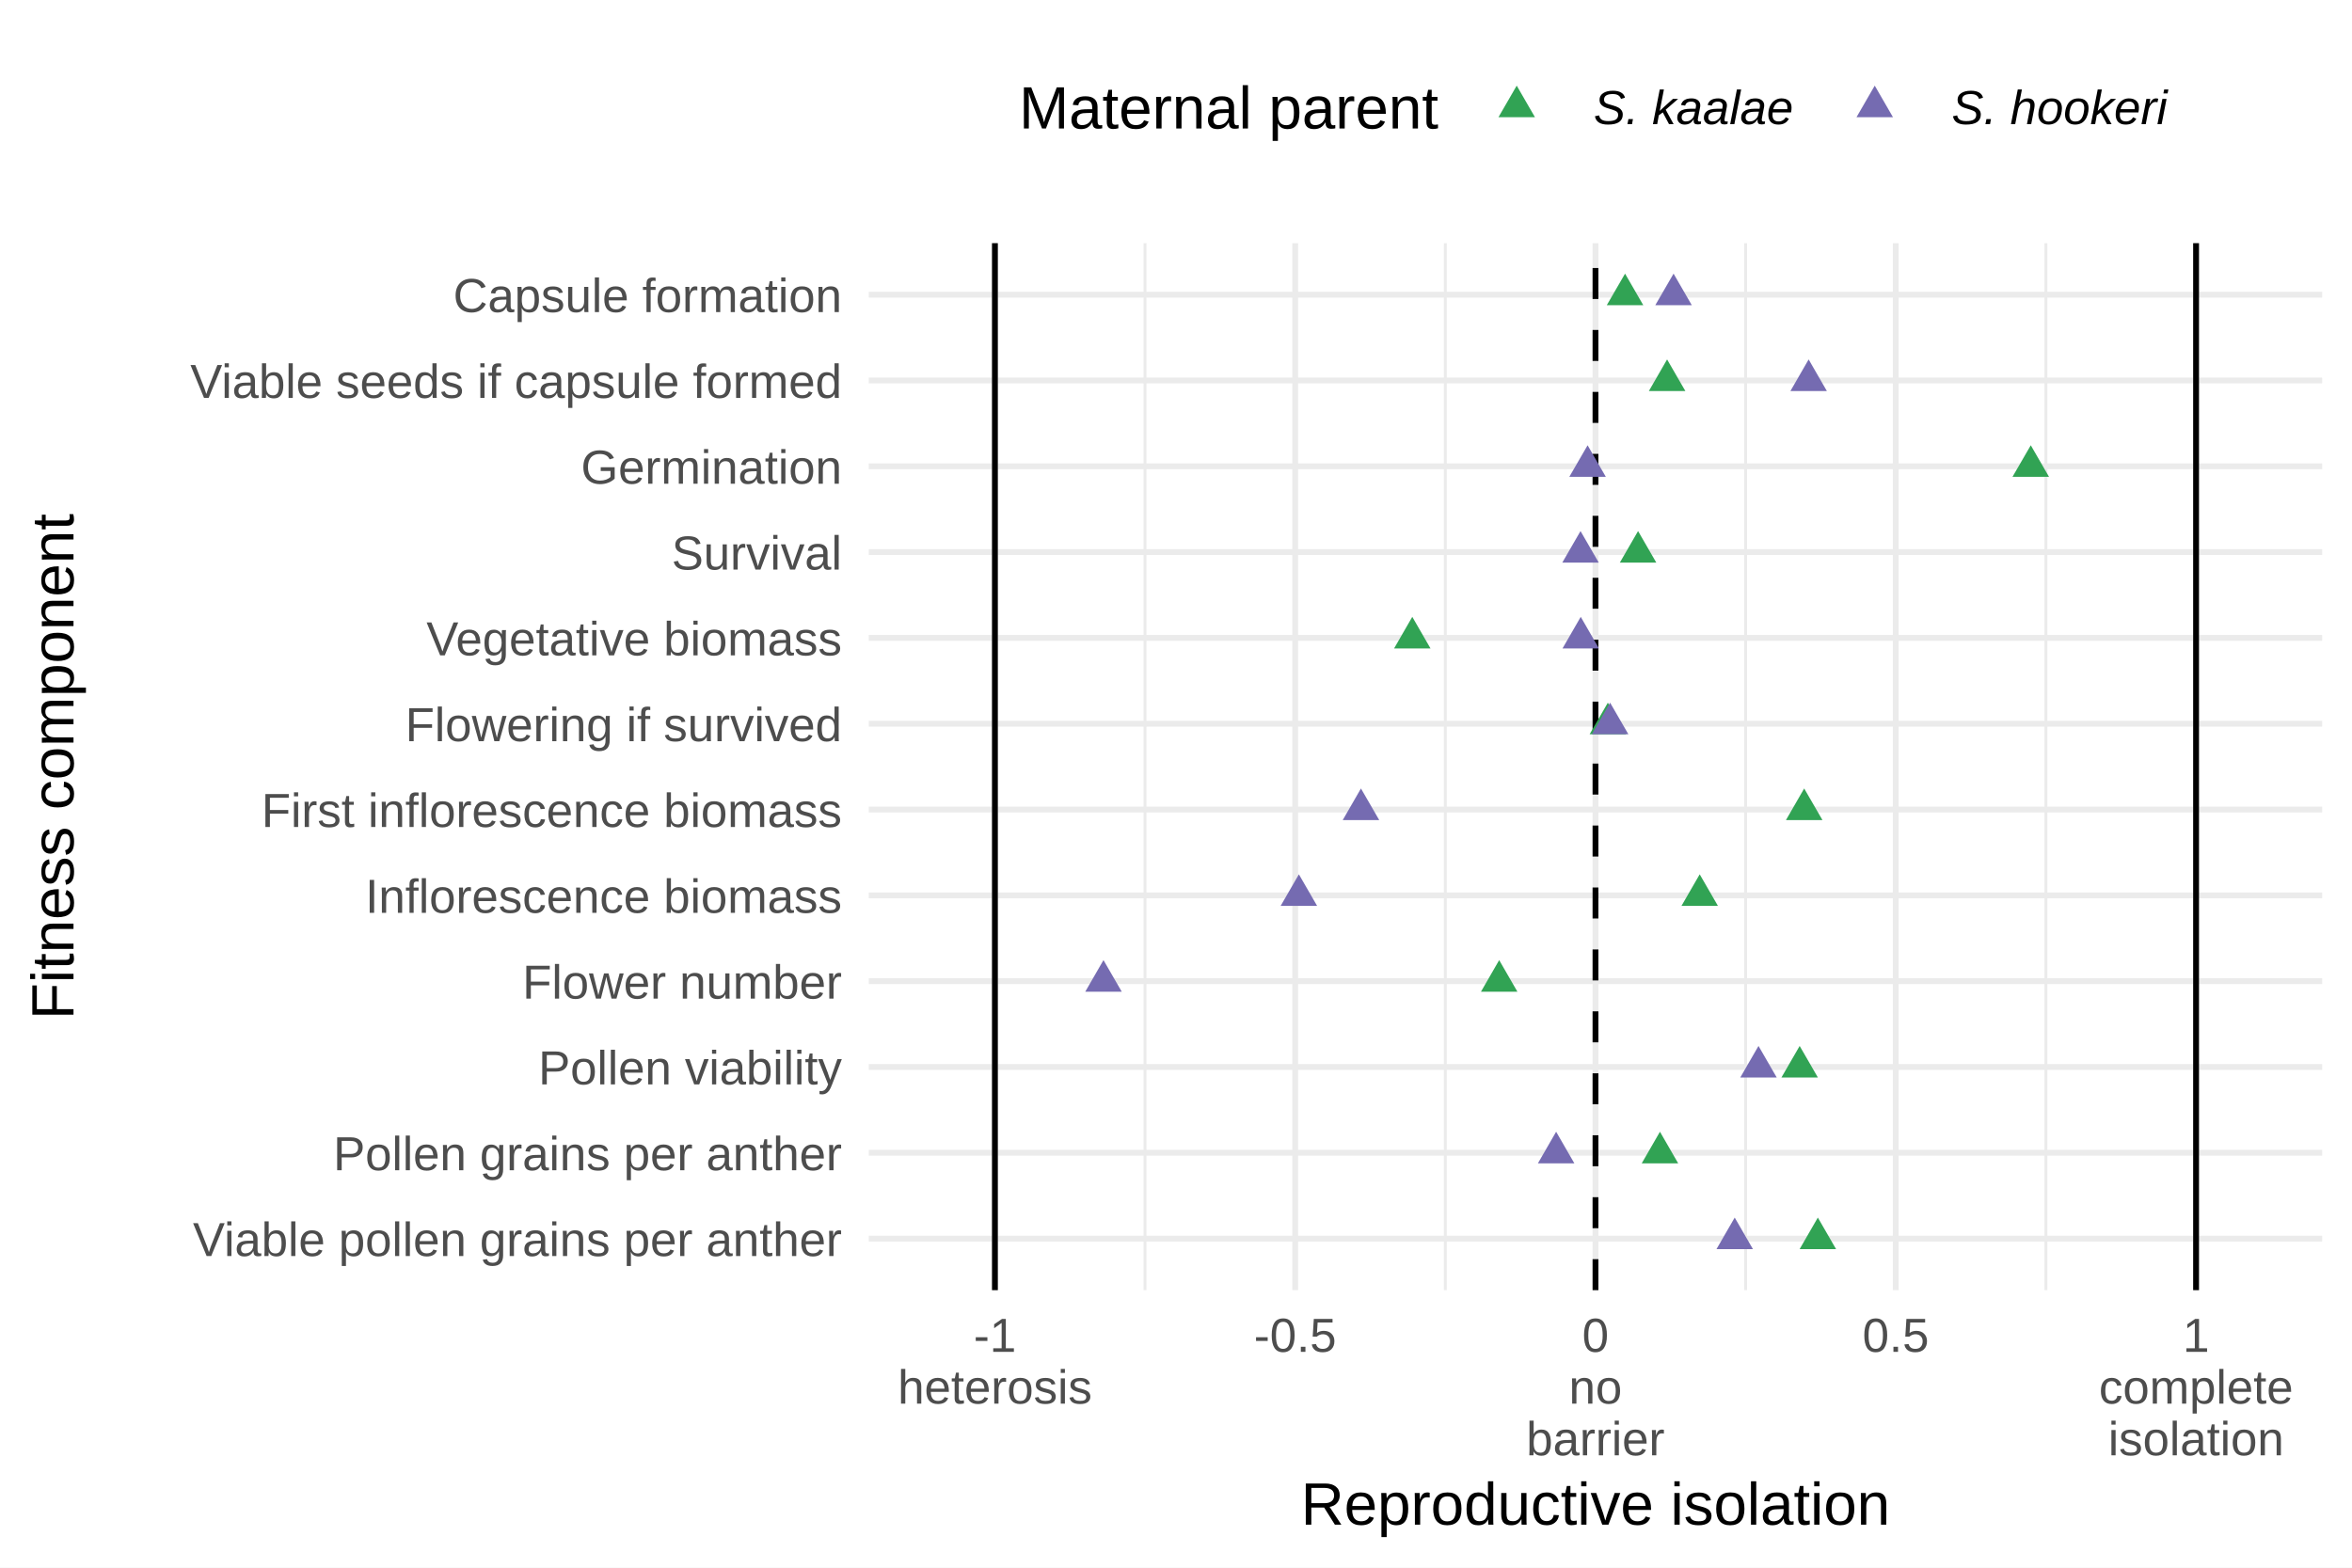
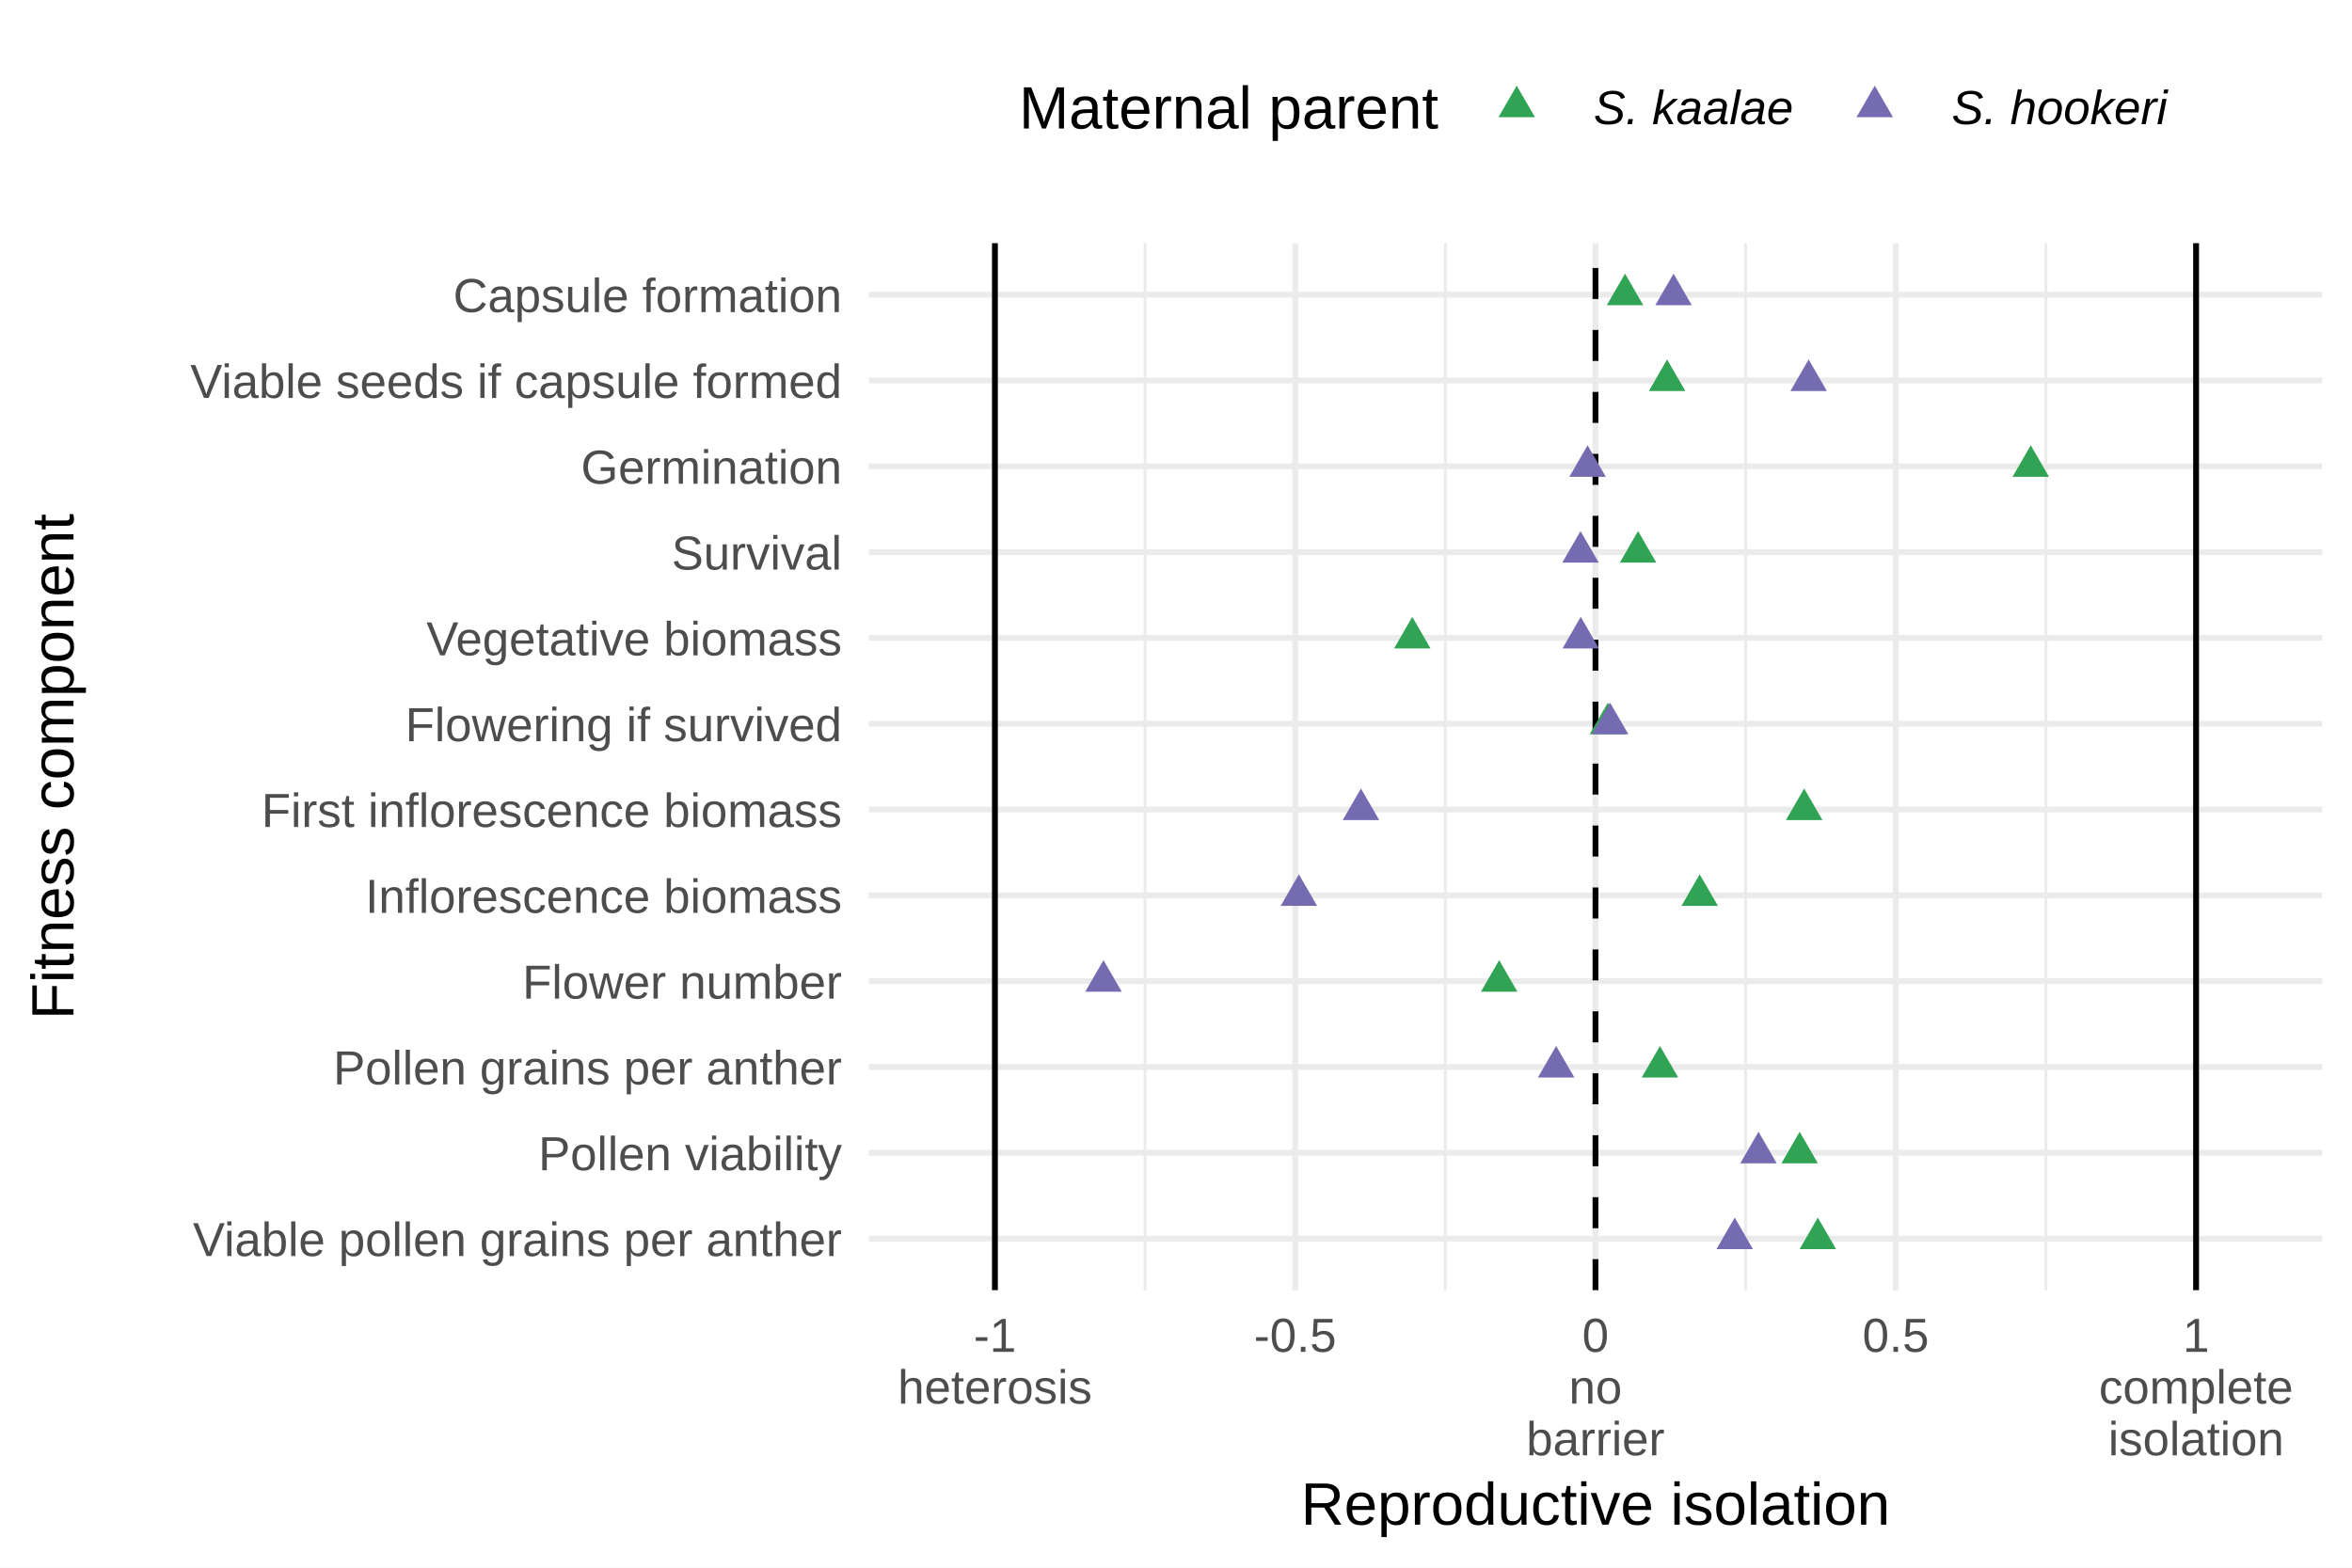
<svg xmlns="http://www.w3.org/2000/svg" class="svglite" width="432.00pt" height="288.00pt" viewBox="0 0 432.00 288.00">
  <defs>
    <style type="text/css">
    .svglite line, .svglite polyline, .svglite polygon, .svglite path, .svglite rect, .svglite circle {
      fill: none;
      stroke: #000000;
      stroke-linecap: round;
      stroke-linejoin: round;
      stroke-miterlimit: 10.00;
    }
  </style>
  </defs>
  <rect width="100%" height="100%" style="stroke: none; fill: #FFFFFF;" />
  <defs>
    <clipPath id="cpMC4wMHw0MzIuMDB8MC4wMHwyODguMDA=">
      <rect x="0.00" y="0.00" width="432.00" height="288.00" />
    </clipPath>
  </defs>
  <g clip-path="url(#cpMC4wMHw0MzIuMDB8MC4wMHwyODguMDA=)">
</g>
  <defs>
    <clipPath id="cpMTU5LjU3fDQyNi41Mnw0NC42OHwyMzcuMDE=">
      <rect x="159.57" y="44.68" width="266.95" height="192.33" />
    </clipPath>
  </defs>
  <g clip-path="url(#cpMTU5LjU3fDQyNi41Mnw0NC42OHwyMzcuMDE=)">
    <polyline points="210.31,237.01 210.31,44.68 " style="stroke-width: 0.53; stroke: #EBEBEB; stroke-linecap: butt;" />
    <polyline points="265.47,237.01 265.47,44.68 " style="stroke-width: 0.53; stroke: #EBEBEB; stroke-linecap: butt;" />
    <polyline points="320.62,237.01 320.62,44.68 " style="stroke-width: 0.53; stroke: #EBEBEB; stroke-linecap: butt;" />
    <polyline points="375.78,237.01 375.78,44.68 " style="stroke-width: 0.53; stroke: #EBEBEB; stroke-linecap: butt;" />
    <polyline points="159.57,227.55 426.52,227.55 " style="stroke-width: 1.07; stroke: #EBEBEB; stroke-linecap: butt;" />
    <polyline points="159.57,211.78 426.52,211.78 " style="stroke-width: 1.07; stroke: #EBEBEB; stroke-linecap: butt;" />
    <polyline points="159.57,196.02 426.52,196.02 " style="stroke-width: 1.07; stroke: #EBEBEB; stroke-linecap: butt;" />
    <polyline points="159.57,180.25 426.52,180.25 " style="stroke-width: 1.07; stroke: #EBEBEB; stroke-linecap: butt;" />
    <polyline points="159.57,164.49 426.52,164.49 " style="stroke-width: 1.07; stroke: #EBEBEB; stroke-linecap: butt;" />
    <polyline points="159.57,148.72 426.52,148.72 " style="stroke-width: 1.07; stroke: #EBEBEB; stroke-linecap: butt;" />
    <polyline points="159.57,132.96 426.52,132.96 " style="stroke-width: 1.07; stroke: #EBEBEB; stroke-linecap: butt;" />
    <polyline points="159.57,117.19 426.52,117.19 " style="stroke-width: 1.07; stroke: #EBEBEB; stroke-linecap: butt;" />
    <polyline points="159.57,101.43 426.52,101.43 " style="stroke-width: 1.07; stroke: #EBEBEB; stroke-linecap: butt;" />
    <polyline points="159.57,85.67 426.52,85.67 " style="stroke-width: 1.07; stroke: #EBEBEB; stroke-linecap: butt;" />
    <polyline points="159.57,69.90 426.52,69.90 " style="stroke-width: 1.07; stroke: #EBEBEB; stroke-linecap: butt;" />
    <polyline points="159.57,54.14 426.52,54.14 " style="stroke-width: 1.07; stroke: #EBEBEB; stroke-linecap: butt;" />
    <polyline points="182.74,237.01 182.74,44.68 " style="stroke-width: 1.07; stroke: #EBEBEB; stroke-linecap: butt;" />
    <polyline points="237.89,237.01 237.89,44.68 " style="stroke-width: 1.07; stroke: #EBEBEB; stroke-linecap: butt;" />
    <polyline points="293.05,237.01 293.05,44.68 " style="stroke-width: 1.07; stroke: #EBEBEB; stroke-linecap: butt;" />
    <polyline points="348.20,237.01 348.20,44.68 " style="stroke-width: 1.07; stroke: #EBEBEB; stroke-linecap: butt;" />
    <polyline points="403.36,237.01 403.36,44.68 " style="stroke-width: 1.07; stroke: #EBEBEB; stroke-linecap: butt;" />
    <line x1="293.05" y1="237.01" x2="293.05" y2="44.68" style="stroke-width: 1.07; stroke-dasharray: 5.69,5.69; stroke-linecap: butt;" />
    <line x1="182.74" y1="237.01" x2="182.74" y2="44.68" style="stroke-width: 1.07; stroke-linecap: butt;" />
    <line x1="403.36" y1="237.01" x2="403.36" y2="44.68" style="stroke-width: 1.07; stroke-linecap: butt;" />
    <polygon points="298.48,50.27 301.83,56.07 295.12,56.07 " style="stroke-width: 0.71; stroke: none; fill: #31A354;" />
    <polygon points="307.39,50.27 310.74,56.07 304.03,56.07 " style="stroke-width: 0.71; stroke: none; fill: #756BB1;" />
    <polygon points="306.20,66.03 309.56,71.84 302.85,71.84 " style="stroke-width: 0.71; stroke: none; fill: #31A354;" />
    <polygon points="332.20,66.03 335.55,71.84 328.85,71.84 " style="stroke-width: 0.71; stroke: none; fill: #756BB1;" />
    <polygon points="373.00,81.80 376.35,87.60 369.64,87.60 " style="stroke-width: 0.71; stroke: none; fill: #31A354;" />
    <polygon points="291.60,81.80 294.95,87.60 288.24,87.60 " style="stroke-width: 0.71; stroke: none; fill: #756BB1;" />
    <polygon points="300.87,97.56 304.22,103.36 297.52,103.36 " style="stroke-width: 0.71; stroke: none; fill: #31A354;" />
    <polygon points="290.30,97.56 293.65,103.36 286.95,103.36 " style="stroke-width: 0.71; stroke: none; fill: #756BB1;" />
    <polygon points="259.40,113.32 262.75,119.13 256.05,119.13 " style="stroke-width: 0.71; stroke: none; fill: #31A354;" />
    <polygon points="290.34,113.32 293.69,119.13 286.99,119.13 " style="stroke-width: 0.71; stroke: none; fill: #756BB1;" />
    <polygon points="295.32,129.09 298.67,134.89 291.97,134.89 " style="stroke-width: 0.71; stroke: none; fill: #31A354;" />
    <polygon points="295.73,129.09 299.09,134.89 292.38,134.89 " style="stroke-width: 0.71; stroke: none; fill: #756BB1;" />
    <polygon points="331.38,144.85 334.74,150.66 328.03,150.66 " style="stroke-width: 0.71; stroke: none; fill: #31A354;" />
    <polygon points="249.97,144.85 253.33,150.66 246.62,150.66 " style="stroke-width: 0.71; stroke: none; fill: #756BB1;" />
    <polygon points="312.19,160.62 315.54,166.42 308.84,166.42 " style="stroke-width: 0.71; stroke: none; fill: #31A354;" />
    <polygon points="238.57,160.62 241.92,166.42 235.22,166.42 " style="stroke-width: 0.71; stroke: none; fill: #756BB1;" />
    <polygon points="275.36,176.38 278.71,182.19 272.01,182.19 " style="stroke-width: 0.71; stroke: none; fill: #31A354;" />
    <polygon points="202.68,176.38 206.04,182.19 199.33,182.19 " style="stroke-width: 0.71; stroke: none; fill: #756BB1;" />
-     <polygon points="330.55,192.15 333.90,197.95 327.20,197.95 " style="stroke-width: 0.71; stroke: none; fill: #31A354;" />
-     <polygon points="322.99,192.15 326.34,197.95 319.64,197.95 " style="stroke-width: 0.71; stroke: none; fill: #756BB1;" />
-     <polygon points="304.89,207.91 308.24,213.72 301.54,213.72 " style="stroke-width: 0.71; stroke: none; fill: #31A354;" />
-     <polygon points="285.82,207.91 289.17,213.72 282.47,213.72 " style="stroke-width: 0.71; stroke: none; fill: #756BB1;" />
+     <polygon points="304.89,192.15 308.24,197.95 301.54,197.95 " style="stroke-width: 0.71; stroke: none; fill: #31A354;" />
+     <polygon points="285.82,192.15 289.17,197.95 282.47,197.95 " style="stroke-width: 0.71; stroke: none; fill: #756BB1;" />
+     <polygon points="330.55,207.91 333.90,213.72 327.20,213.72 " style="stroke-width: 0.71; stroke: none; fill: #31A354;" />
+     <polygon points="322.99,207.91 326.34,213.72 319.64,213.72 " style="stroke-width: 0.71; stroke: none; fill: #756BB1;" />
    <polygon points="333.89,223.68 337.24,229.48 330.54,229.48 " style="stroke-width: 0.71; stroke: none; fill: #31A354;" />
    <polygon points="318.62,223.68 321.97,229.48 315.27,229.48 " style="stroke-width: 0.71; stroke: none; fill: #756BB1;" />
  </g>
  <g clip-path="url(#cpMC4wMHw0MzIuMDB8MC4wMHwyODguMDA=)">
    <text x="154.64" y="230.75" text-anchor="end" style="font-size: 8.80px; fill: #4D4D4D; font-family: Arial;" textLength="135.98px" lengthAdjust="spacingAndGlyphs">Viable pollen grains per anther</text>
-     <text x="154.64" y="214.99" text-anchor="end" style="font-size: 8.80px; fill: #4D4D4D; font-family: Arial;" textLength="105.47px" lengthAdjust="spacingAndGlyphs">Pollen grains per anther</text>
-     <text x="154.64" y="199.22" text-anchor="end" style="font-size: 8.80px; fill: #4D4D4D; font-family: Arial;" textLength="63.68px" lengthAdjust="spacingAndGlyphs">Pollen viability</text>
+     <text x="154.64" y="214.99" text-anchor="end" style="font-size: 8.80px; fill: #4D4D4D; font-family: Arial;" textLength="63.68px" lengthAdjust="spacingAndGlyphs">Pollen viability</text>
+     <text x="154.64" y="199.22" text-anchor="end" style="font-size: 8.80px; fill: #4D4D4D; font-family: Arial;" textLength="105.47px" lengthAdjust="spacingAndGlyphs">Pollen grains per anther</text>
    <text x="154.64" y="183.46" text-anchor="end" style="font-size: 8.80px; fill: #4D4D4D; font-family: Arial;" textLength="66.24px" lengthAdjust="spacingAndGlyphs">Flower number</text>
    <text x="154.64" y="167.70" text-anchor="end" style="font-size: 8.80px; fill: #4D4D4D; font-family: Arial;" textLength="97.94px" lengthAdjust="spacingAndGlyphs">Inflorescence biomass</text>
    <text x="154.64" y="151.93" text-anchor="end" style="font-size: 8.80px; fill: #4D4D4D; font-family: Arial;" textLength="119.11px" lengthAdjust="spacingAndGlyphs">First inflorescence biomass</text>
    <text x="154.64" y="136.17" text-anchor="end" style="font-size: 8.80px; fill: #4D4D4D; font-family: Arial;" textLength="91.49px" lengthAdjust="spacingAndGlyphs">Flowering if survived</text>
    <text x="154.64" y="120.40" text-anchor="end" style="font-size: 8.80px; fill: #4D4D4D; font-family: Arial;" textLength="86.46px" lengthAdjust="spacingAndGlyphs">Vegetative biomass</text>
    <text x="154.64" y="104.64" text-anchor="end" style="font-size: 8.80px; fill: #4D4D4D; font-family: Arial;" textLength="35.47px" lengthAdjust="spacingAndGlyphs">Survival</text>
    <text x="154.64" y="88.87" text-anchor="end" style="font-size: 8.80px; fill: #4D4D4D; font-family: Arial;" textLength="54.53px" lengthAdjust="spacingAndGlyphs">Germination</text>
    <text x="154.64" y="73.11" text-anchor="end" style="font-size: 8.80px; fill: #4D4D4D; font-family: Arial;" textLength="134.78px" lengthAdjust="spacingAndGlyphs">Viable seeds if capsule formed</text>
    <text x="154.64" y="57.34" text-anchor="end" style="font-size: 8.80px; fill: #4D4D4D; font-family: Arial;" textLength="80.70px" lengthAdjust="spacingAndGlyphs">Capsule formation</text>
    <text x="182.74" y="248.35" text-anchor="middle" style="font-size: 8.80px; fill: #4D4D4D; font-family: Arial;" textLength="8.77px" lengthAdjust="spacingAndGlyphs">-1</text>
    <text x="182.74" y="257.86" text-anchor="middle" style="font-size: 8.80px; fill: #4D4D4D; font-family: Arial;" textLength="40.28px" lengthAdjust="spacingAndGlyphs">heterosis</text>
    <text x="237.89" y="248.35" text-anchor="middle" style="font-size: 8.80px; fill: #4D4D4D; font-family: Arial;" textLength="17.16px" lengthAdjust="spacingAndGlyphs">-0.5</text>
    <text x="293.05" y="248.35" text-anchor="middle" style="font-size: 8.80px; fill: #4D4D4D; font-family: Arial;" textLength="5.59px" lengthAdjust="spacingAndGlyphs">0</text>
    <text x="293.05" y="257.86" text-anchor="middle" style="font-size: 8.80px; fill: #4D4D4D; font-family: Arial;" textLength="10.96px" lengthAdjust="spacingAndGlyphs">no</text>
    <text x="293.05" y="267.36" text-anchor="middle" style="font-size: 8.80px; fill: #4D4D4D; font-family: Arial;" textLength="29.53px" lengthAdjust="spacingAndGlyphs">barrier</text>
    <text x="348.20" y="248.35" text-anchor="middle" style="font-size: 8.80px; fill: #4D4D4D; font-family: Arial;" textLength="13.98px" lengthAdjust="spacingAndGlyphs">0.5</text>
    <text x="403.36" y="248.35" text-anchor="middle" style="font-size: 8.80px; fill: #4D4D4D; font-family: Arial;" textLength="5.59px" lengthAdjust="spacingAndGlyphs">1</text>
    <text x="403.36" y="257.86" text-anchor="middle" style="font-size: 8.80px; fill: #4D4D4D; font-family: Arial;" textLength="41.10px" lengthAdjust="spacingAndGlyphs">complete</text>
    <text x="403.36" y="267.36" text-anchor="middle" style="font-size: 8.80px; fill: #4D4D4D; font-family: Arial;" textLength="37.12px" lengthAdjust="spacingAndGlyphs">isolation</text>
    <text x="293.05" y="280.10" text-anchor="middle" style="font-size: 11.00px; font-family: Arial;" textLength="122.46px" lengthAdjust="spacingAndGlyphs">Reproductive isolation</text>
    <text transform="translate(13.50,140.84) rotate(-90)" text-anchor="middle" style="font-size: 11.00px; font-family: Arial;" textLength="103.83px" lengthAdjust="spacingAndGlyphs">Fitness component</text>
    <text x="187.16" y="23.61" style="font-size: 11.00px; font-family: Arial;" textLength="87.96px" lengthAdjust="spacingAndGlyphs">Maternal parent</text>
    <polygon points="278.58,15.73 281.93,21.53 275.23,21.53 " style="stroke-width: 0.71; stroke: none; fill: #31A354;" />
    <polygon points="344.34,15.73 347.69,21.53 340.99,21.53 " style="stroke-width: 0.71; stroke: none; fill: #756BB1;" />
    <text x="292.70" y="22.81" style="font-size: 8.80px; font-style: italic; font-family: Arial;" textLength="40.31px" lengthAdjust="spacingAndGlyphs">S. kaalae</text>
    <text x="358.46" y="22.81" style="font-size: 8.80px; font-style: italic; font-family: Arial;" textLength="44.09px" lengthAdjust="spacingAndGlyphs">S. hookeri</text>
  </g>
</svg>
